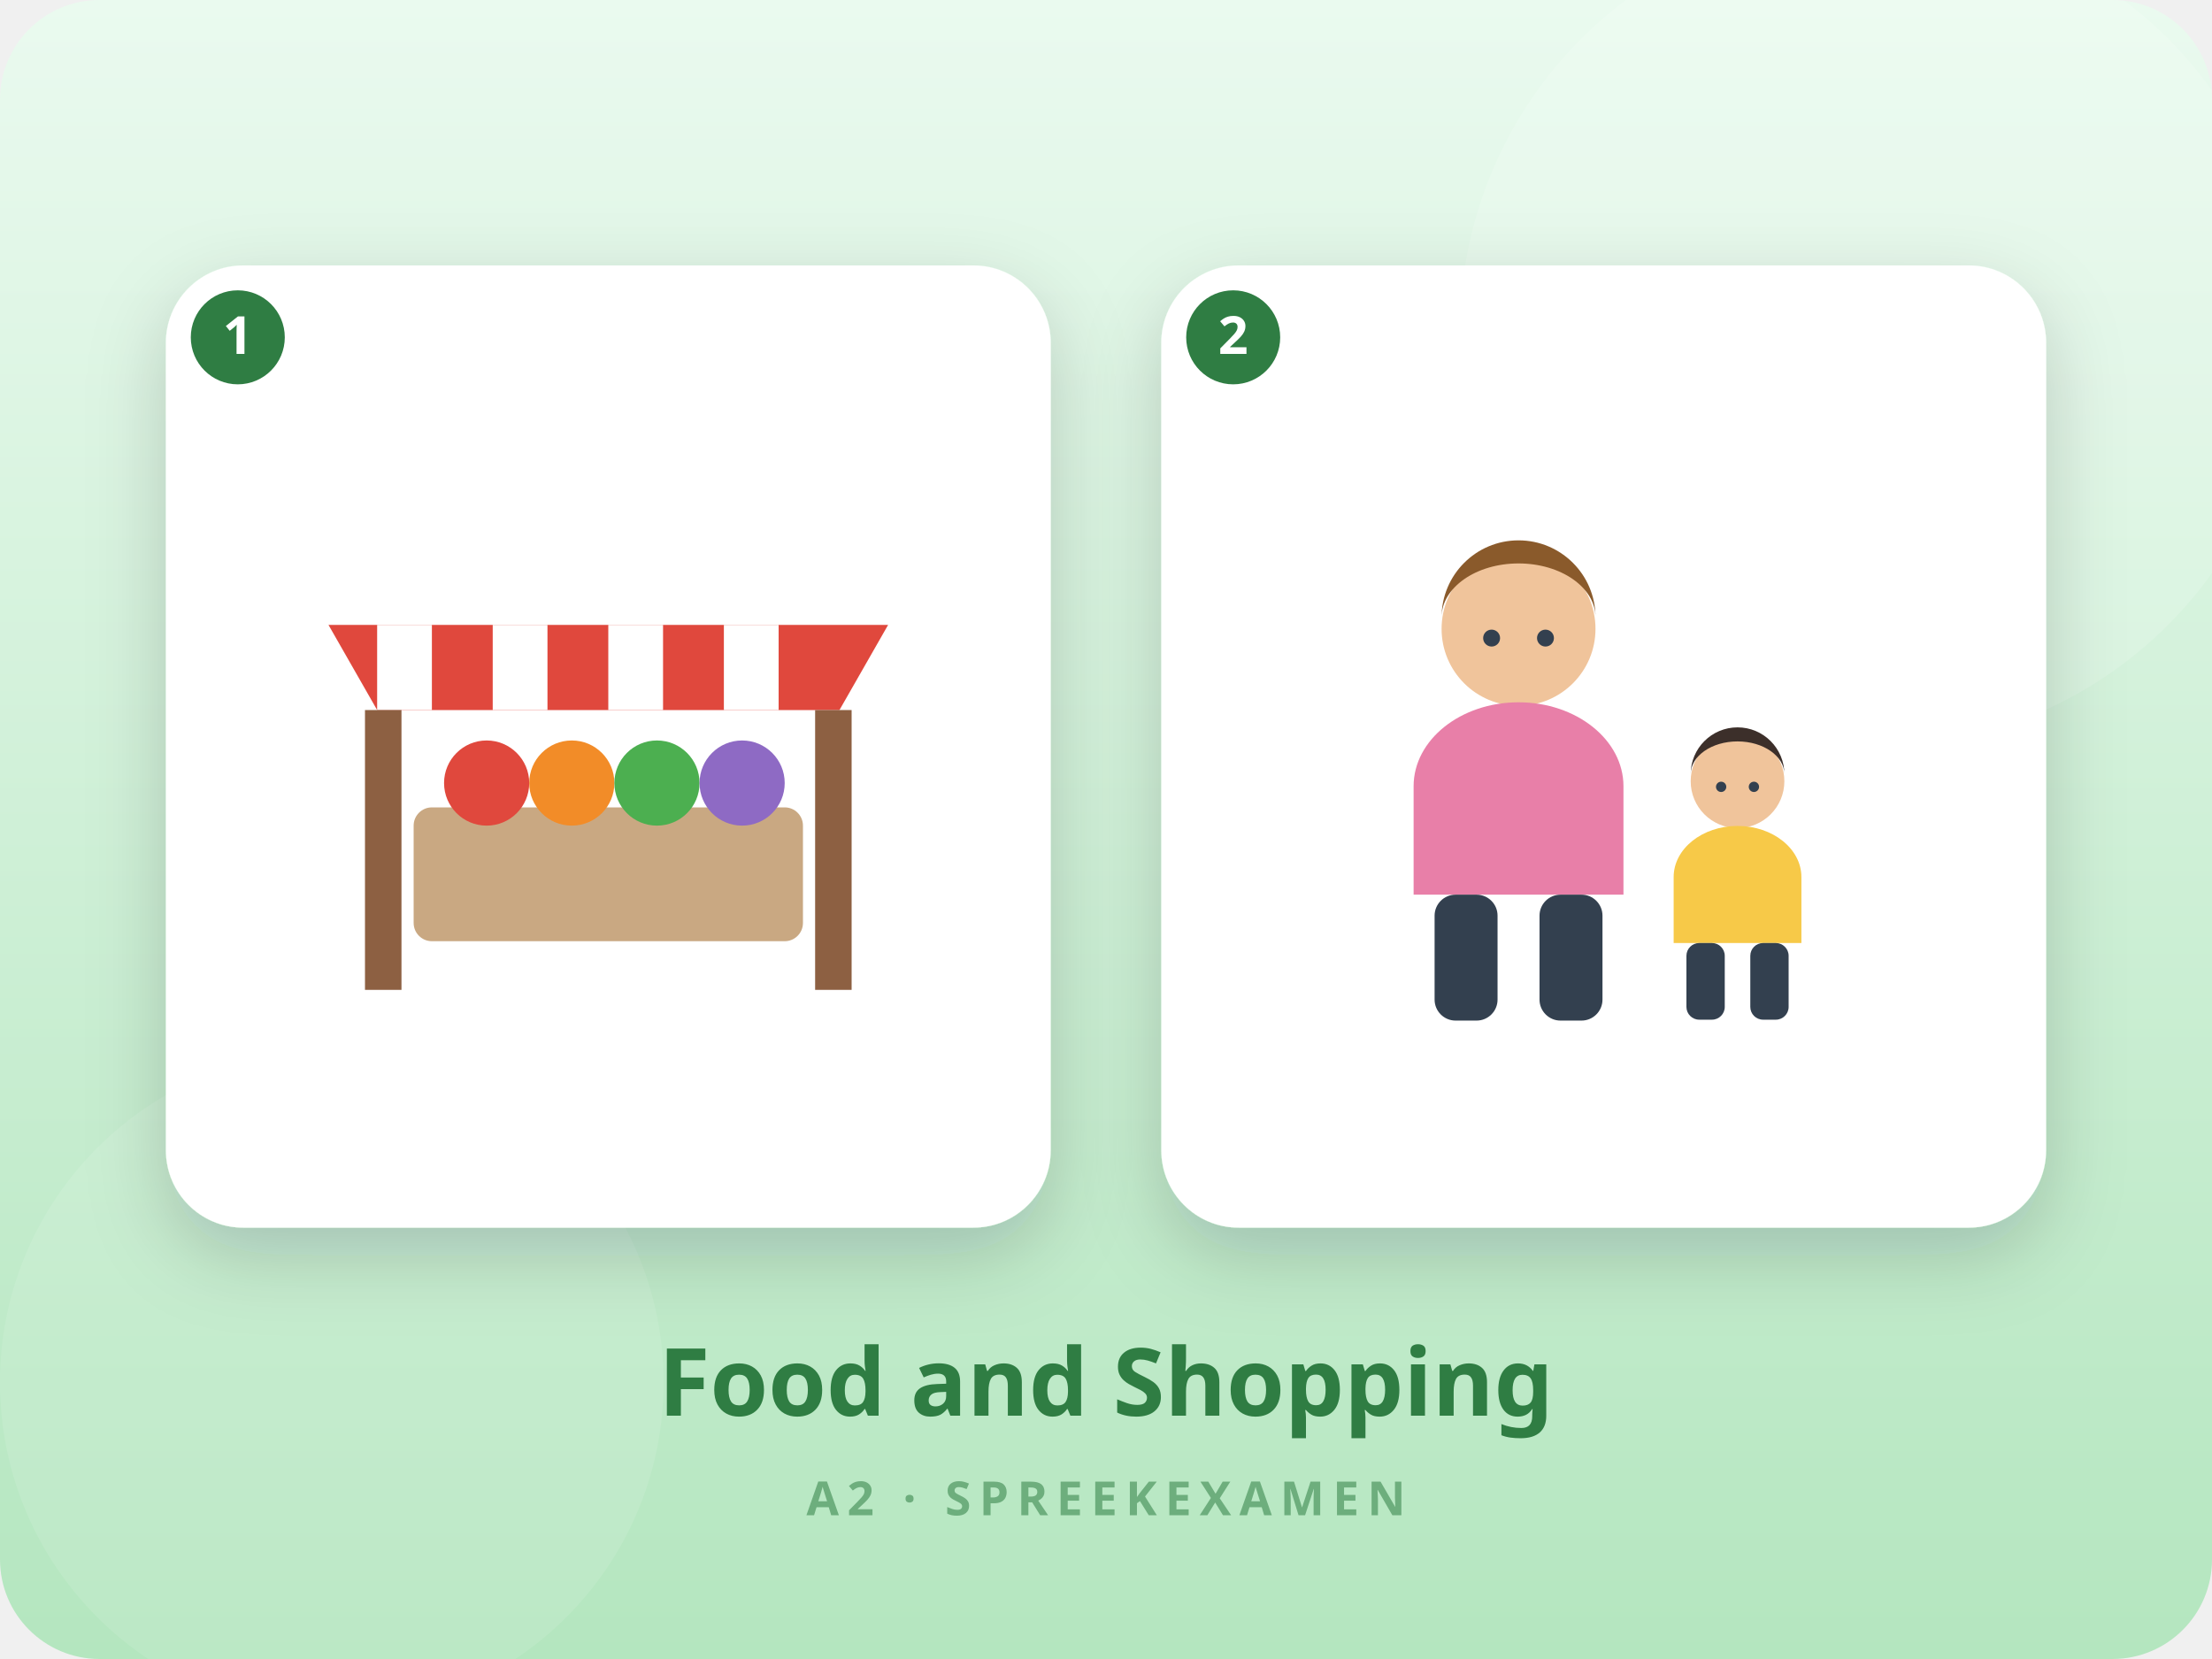
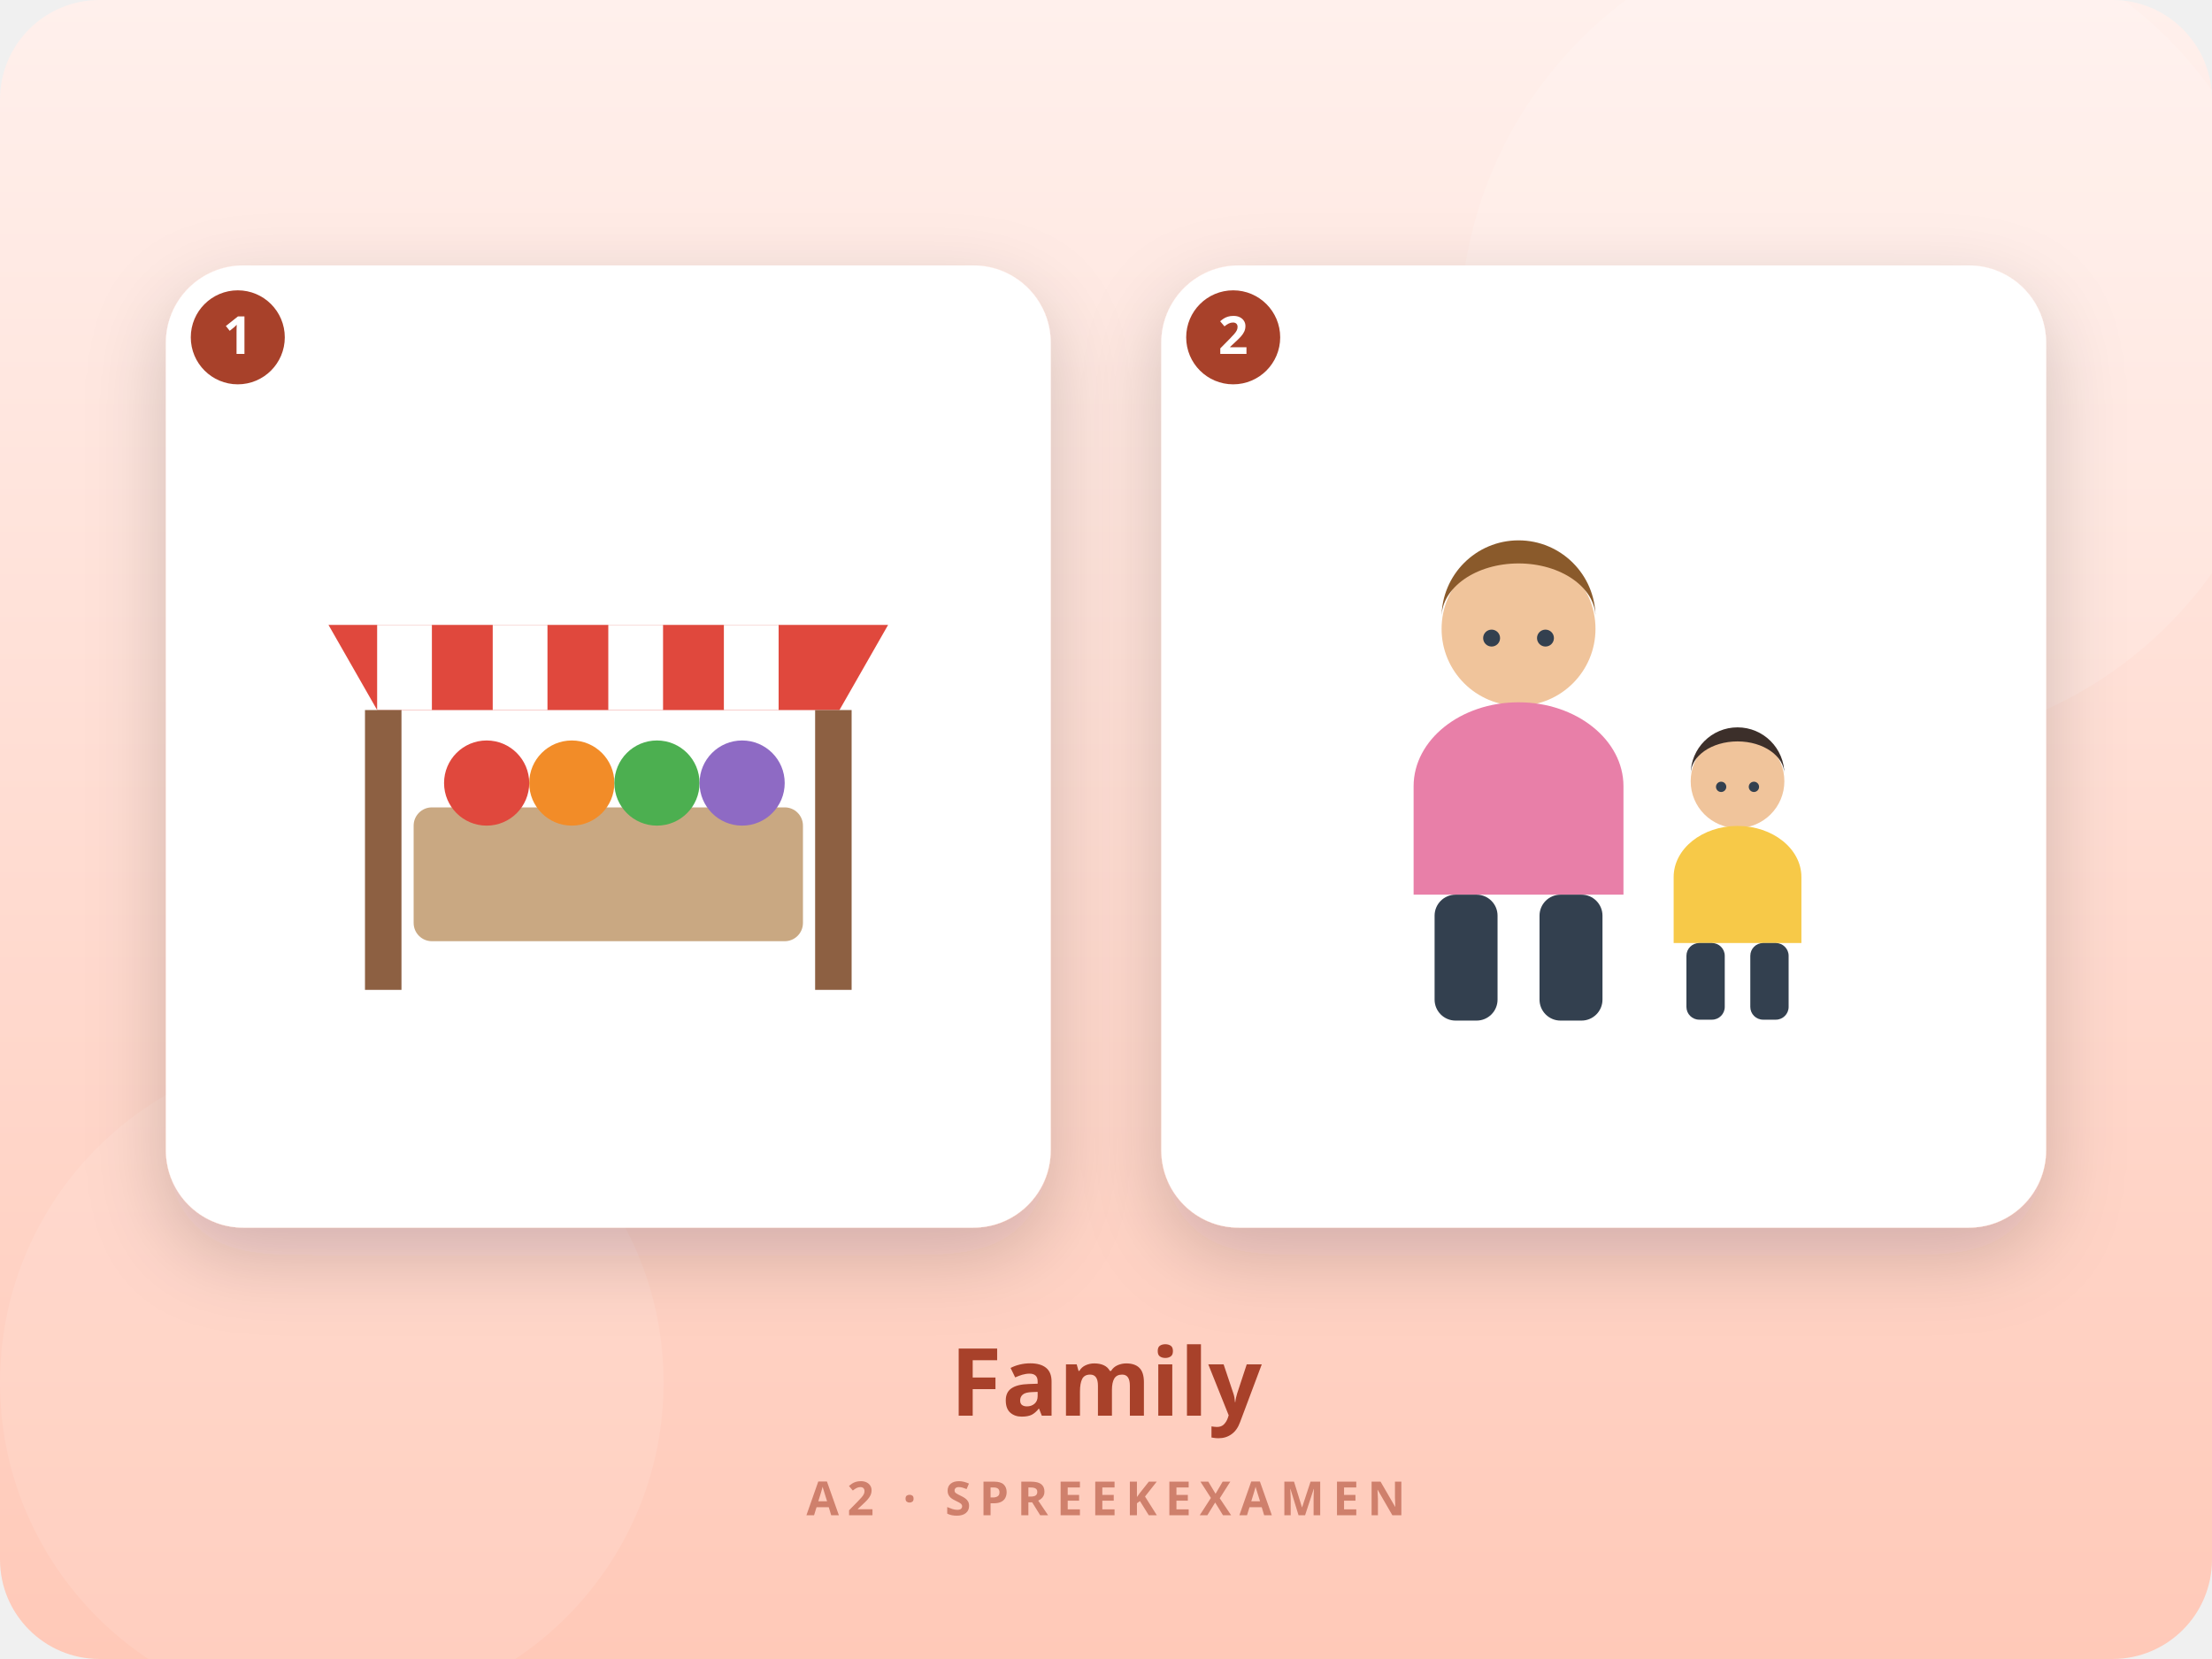
<svg xmlns="http://www.w3.org/2000/svg" viewBox="0 0 800 600" width="800" height="600" font-family="'Segoe UI',system-ui,-apple-system,sans-serif">
  <defs>
    <linearGradient id="bg854" x1="0" y1="0" x2="0" y2="1">
-       <stop offset="0" stop-color="#eafaef" />
-       <stop offset="1" stop-color="#b4e6bf" />
+       <stop offset="0" stop-color="#fff0ec" />
+       <stop offset="1" stop-color="#ffc9b8" />
    </linearGradient>
    <filter id="sh854" x="-30%" y="-30%" width="160%" height="160%">
      <feDropShadow dx="0" dy="10" stdDeviation="14" flood-color="#0b1220" flood-opacity="0.18" />
    </filter>
  </defs>
  <rect width="800" height="600" rx="36" fill="url(#bg854)" />
  <circle cx="678" cy="120" r="150" fill="#ffffff" opacity="0.14" />
  <circle cx="120" cy="500" r="120" fill="#ffffff" opacity="0.10" />
  <g filter="url(#sh854)">
    <rect x="60" y="96" width="320" height="348" rx="28" fill="#ffffff" />
  </g>
  <g transform="translate(110.0,160.0) scale(2.2)">
    <polygon points="4,30 96,30 88,44 12,44" fill="#e0483d" />
    <rect x="12" y="30" width="9" height="14" fill="#ffffff" />
    <rect x="31" y="30" width="9" height="14" fill="#ffffff" />
    <rect x="50" y="30" width="9" height="14" fill="#ffffff" />
    <rect x="69" y="30" width="9" height="14" fill="#ffffff" />
    <rect x="10" y="44" width="6" height="46" fill="#8d6042" />
    <rect x="84" y="44" width="6" height="46" fill="#8d6042" />
    <rect x="18" y="60" width="64" height="22" rx="3" fill="#c9a882" />
    <circle cx="30" cy="56" r="7" fill="#e0483d" />
    <circle cx="44" cy="56" r="7" fill="#f28c28" />
    <circle cx="58" cy="56" r="7" fill="#4caf50" />
    <circle cx="72" cy="56" r="7" fill="#8e6ac4" />
  </g>
-   <circle cx="86" cy="122" r="17" fill="#2f7d43" />
+   <circle cx="86" cy="122" r="17" fill="#a8412a" />
  <text x="86" y="128" text-anchor="middle" font-size="19" font-weight="800" fill="#ffffff">1</text>
  <g filter="url(#sh854)">
    <rect x="420" y="96" width="320" height="348" rx="28" fill="#ffffff" />
  </g>
  <g transform="translate(470.0,160.0) scale(2.2)">
    <circle cx="36" cy="30.65" r="12.65" fill="#f0c49b" />
    <path d="M 23.35 28.752 a 12.65 12.65 0 0 1 25.3 0 a 12.65 8.855 0 0 0 -25.3 0 Z" fill="#8a5a2b" />
    <circle cx="31.573" cy="32.168" r="1.391" fill="#33404f" />
    <circle cx="40.428" cy="32.168" r="1.391" fill="#33404f" />
    <path d="M 18.75 74.35 L 18.75 56.525 a 17.25 13.8 0 0 1 34.5 0 L 53.25 74.35 Z" fill="#e87fa8" />
    <rect x="22.2" y="74.35" width="10.35" height="20.7" rx="3.45" fill="#33404f" />
    <rect x="39.45" y="74.35" width="10.35" height="20.7" rx="3.45" fill="#33404f" />
    <circle cx="72" cy="55.7" r="7.7" fill="#f0c49b" />
    <path d="M 64.3 54.545 a 7.7 7.7 0 0 1 15.4 0 a 7.7 5.39 0 0 0 -15.4 0 Z" fill="#3c2f2a" />
    <circle cx="69.305" cy="56.624" r="0.847" fill="#33404f" />
    <circle cx="74.695" cy="56.624" r="0.847" fill="#33404f" />
    <path d="M 61.5 82.3 L 61.5 71.45 a 10.5 8.4 0 0 1 21.0 0 L 82.5 82.3 Z" fill="#f7c948" />
    <rect x="63.6" y="82.3" width="6.3" height="12.6" rx="2.1" fill="#33404f" />
    <rect x="74.1" y="82.3" width="6.3" height="12.6" rx="2.1" fill="#33404f" />
  </g>
-   <circle cx="446" cy="122" r="17" fill="#2f7d43" />
+   <circle cx="446" cy="122" r="17" fill="#a8412a" />
  <text x="446" y="128" text-anchor="middle" font-size="19" font-weight="800" fill="#ffffff">2</text>
-   <text x="400" y="512" text-anchor="middle" font-size="34" font-weight="800" fill="#2f7d43">Food and Shopping</text>
-   <text x="400" y="548" text-anchor="middle" font-size="17" font-weight="600" letter-spacing="3" fill="#2f7d43" opacity="0.55">A2 · SPREEKEXAMEN</text>
+   <text x="400" y="512" text-anchor="middle" font-size="34" font-weight="800" fill="#a8412a">Family</text>
+   <text x="400" y="548" text-anchor="middle" font-size="17" font-weight="600" letter-spacing="3" fill="#a8412a" opacity="0.55">A2 · SPREEKEXAMEN</text>
</svg>
